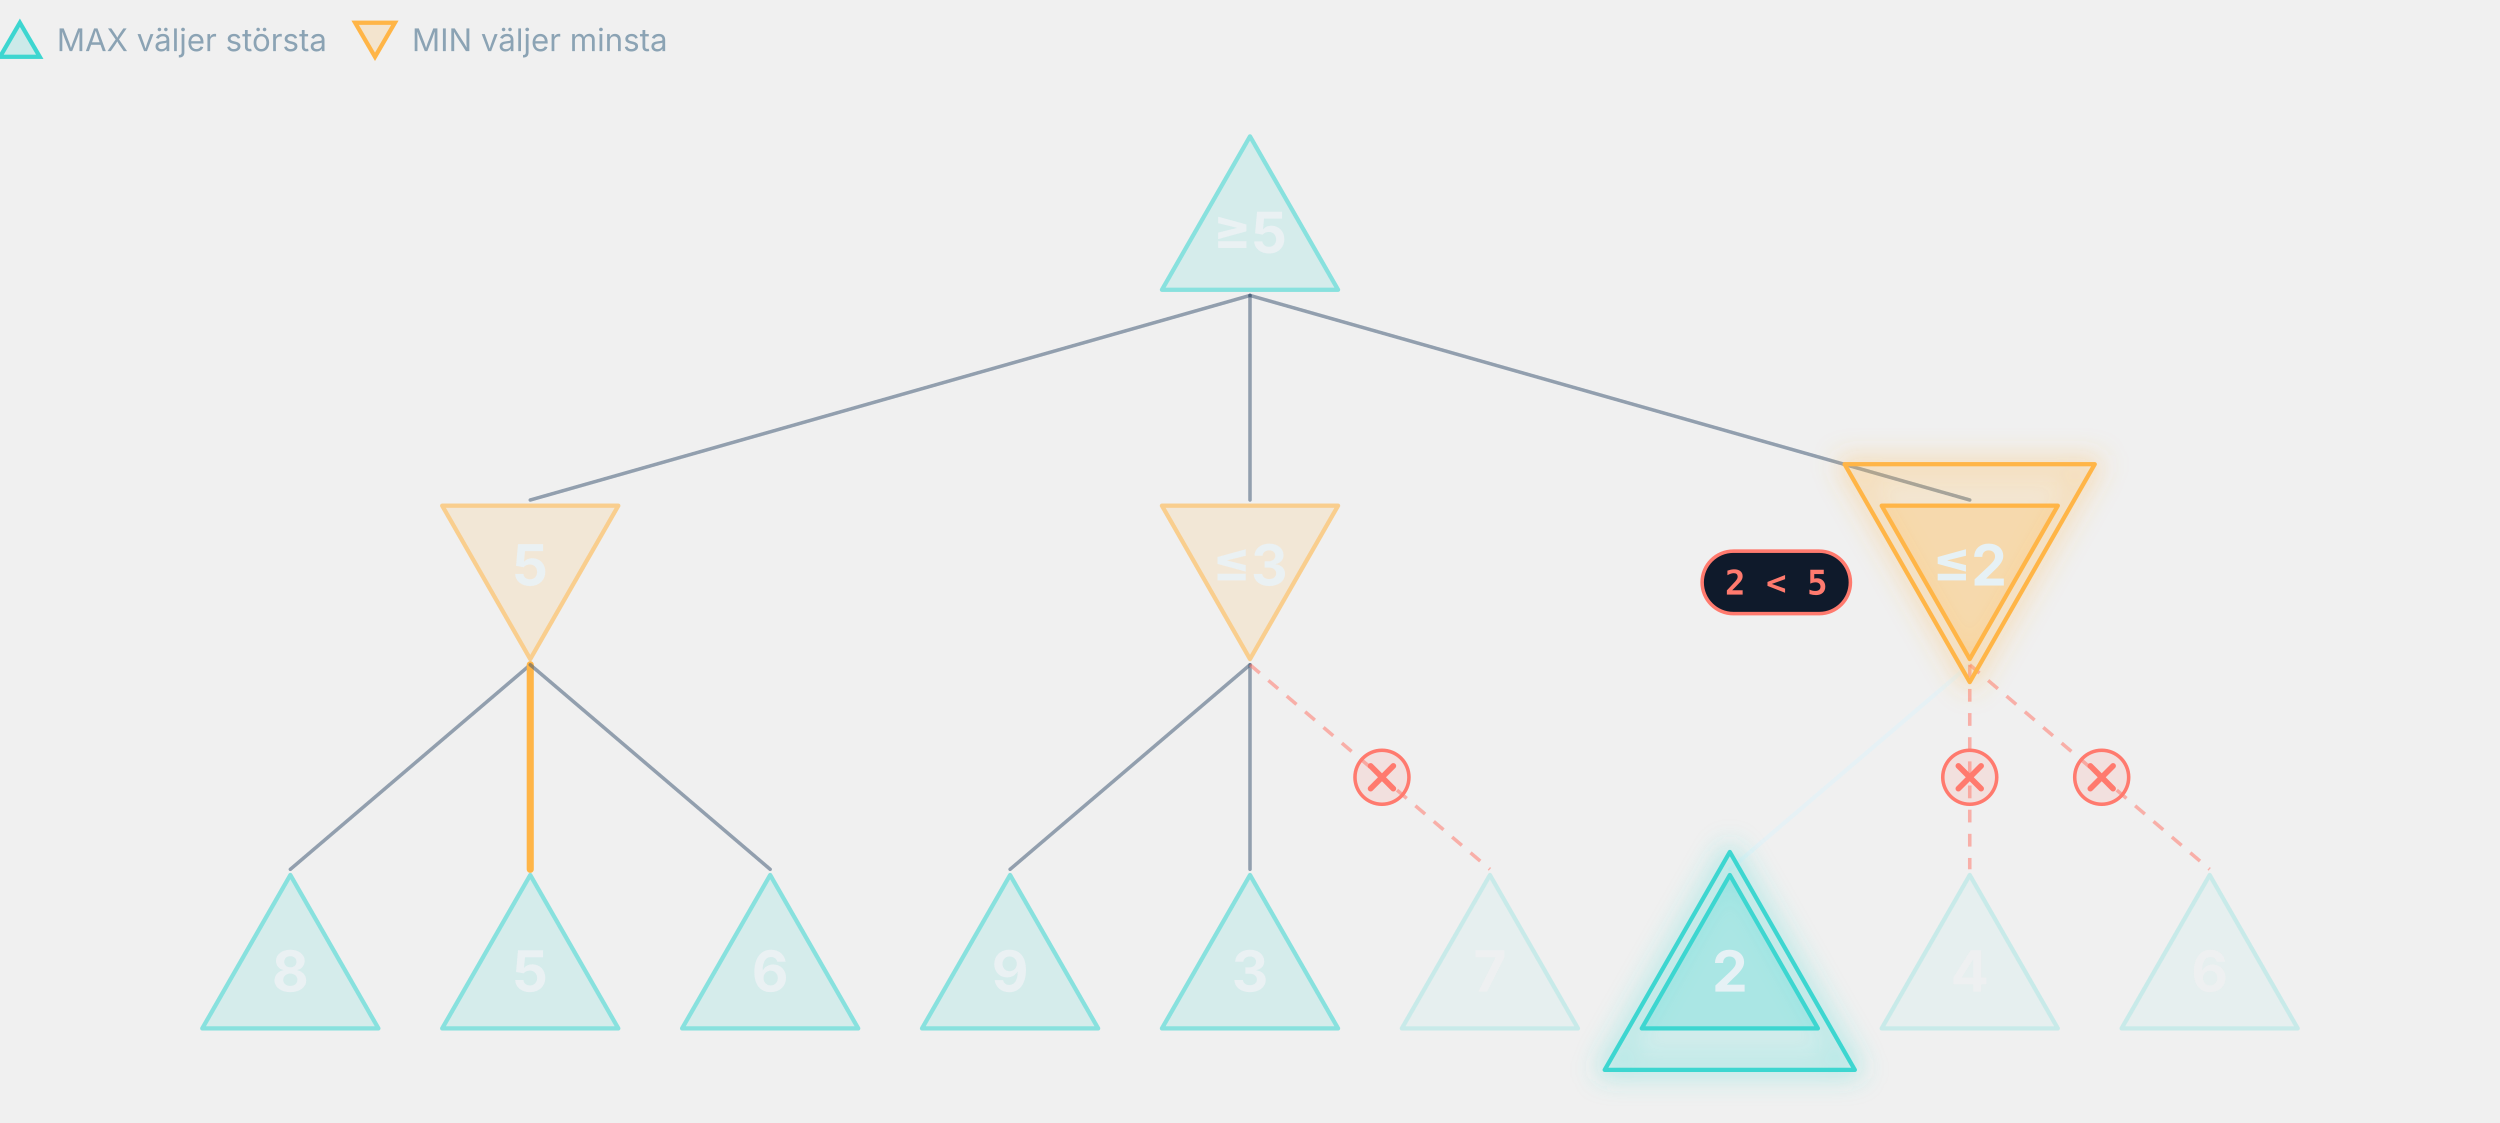
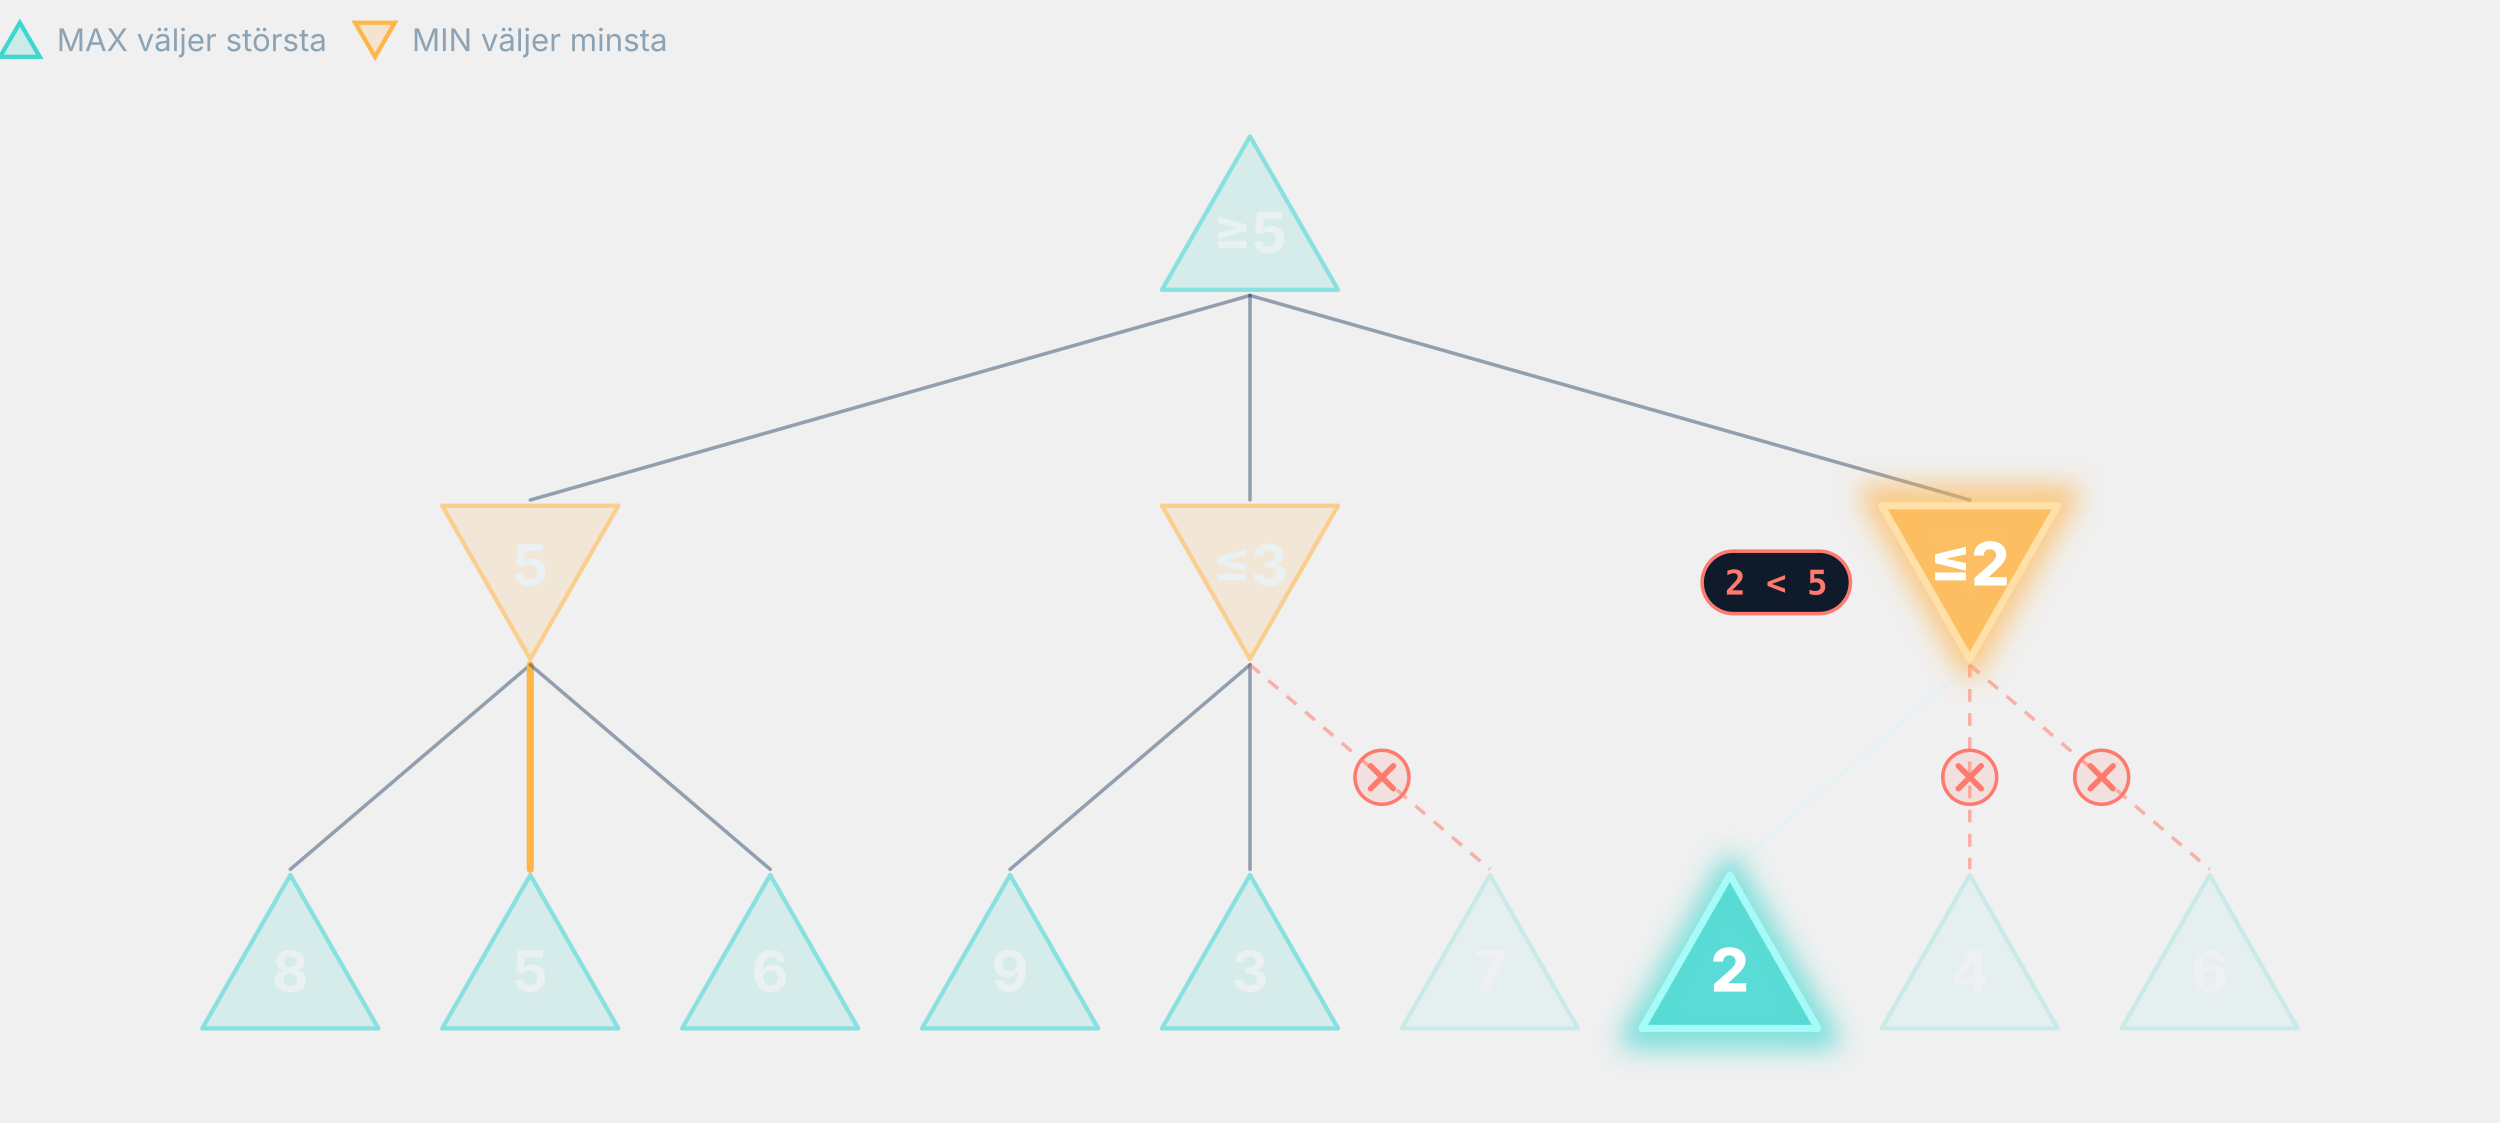
<svg xmlns="http://www.w3.org/2000/svg" viewBox="0 0 1760 790" width="1760" height="790" role="img">
  <defs>
    <filter id="glow" x="-40%" y="-40%" width="180%" height="180%">
      <feGaussianBlur stdDeviation="9" />
    </filter>
    <filter id="soft" x="-20%" y="-20%" width="140%" height="140%">
      <feGaussianBlur stdDeviation="4" />
    </filter>
  </defs>
  <g transform="translate(0,30)">
    <polygon points="14,-14 28,10 0,10" fill="#3DD6D0" fill-opacity=".2" stroke="#3DD6D0" stroke-width="3" />
    <text x="40.0" y="6.0" font-family="'IBM Plex Sans','Segoe UI',Inter,Helvetica,Arial,sans-serif" font-size="22" font-weight="400" fill="#8BA3B4" text-anchor="start">MAX väljer största</text>
    <polygon points="250,-14 278,-14 264,10" fill="#FFB547" fill-opacity=".2" stroke="#FFB547" stroke-width="3" />
    <text x="290.0" y="6.0" font-family="'IBM Plex Sans','Segoe UI',Inter,Helvetica,Arial,sans-serif" font-size="22" font-weight="400" fill="#8BA3B4" text-anchor="start">MIN väljer minsta</text>
  </g>
  <path data-edge="r0:r00" d="M373.3,468.0L204.4,612.0" stroke="#3B5572" stroke-width="2.5" stroke-linecap="round" fill="none" opacity="0.52" />
  <path data-edge="r0:r01" d="M373.3,468.0L373.3,612.0" stroke="#FFB547" stroke-width="5" stroke-linecap="round" fill="none" opacity="1" />
  <path data-edge="r0:r02" d="M373.3,468.0L542.2,612.0" stroke="#3B5572" stroke-width="2.5" stroke-linecap="round" fill="none" opacity="0.52" />
  <path data-edge="r:r0" d="M880.0,208.0L373.3,352.0" stroke="#3B5572" stroke-width="2.5" stroke-linecap="round" fill="none" opacity="0.52" />
  <path data-edge="r1:r10" d="M880.0,468.0L711.1,612.0" stroke="#3B5572" stroke-width="2.5" stroke-linecap="round" fill="none" opacity="0.52" />
  <path data-edge="r1:r11" d="M880.0,468.0L880.0,612.0" stroke="#3B5572" stroke-width="2.5" stroke-linecap="round" fill="none" opacity="0.52" />
  <path data-edge="r1:r12" d="M880.0,468.0L1048.9,612.0" stroke="#FF7A6E" stroke-width="2.5" stroke-dasharray="9 8" opacity="0.55" />
  <g data-cut="r12">
    <circle cx="972.9" cy="547.2" r="19" fill="#FF7A6E" fill-opacity=".14" stroke="#FF7A6E" stroke-width="2.5" />
    <path d="M964.9,539.2L980.9,555.2M980.9,539.2L964.9,555.2" stroke="#FF7A6E" stroke-width="4" stroke-linecap="round" />
  </g>
  <path data-edge="r:r1" d="M880.0,208.0L880.0,352.0" stroke="#3B5572" stroke-width="2.5" stroke-linecap="round" fill="none" opacity="0.52" />
  <path data-edge="r2:r20" d="M1386.7,468.0L1217.8,612.0" stroke="#E6F1F5" stroke-width="3" stroke-linecap="round" fill="none" opacity="1" />
  <path data-edge="r2:r21" d="M1386.7,468.0L1386.7,612.0" stroke="#FF7A6E" stroke-width="2.5" stroke-dasharray="9 8" opacity="0.55" />
  <g data-cut="r21">
    <circle cx="1386.7" cy="547.2" r="19" fill="#FF7A6E" fill-opacity=".14" stroke="#FF7A6E" stroke-width="2.5" />
    <path d="M1378.7,539.2L1394.7,555.2M1394.7,539.2L1378.7,555.2" stroke="#FF7A6E" stroke-width="4" stroke-linecap="round" />
  </g>
  <path data-edge="r2:r22" d="M1386.7,468.0L1555.6,612.0" stroke="#FF7A6E" stroke-width="2.5" stroke-dasharray="9 8" opacity="0.55" />
  <g data-cut="r22">
    <circle cx="1479.6" cy="547.2" r="19" fill="#FF7A6E" fill-opacity=".14" stroke="#FF7A6E" stroke-width="2.5" />
    <path d="M1471.6,539.2L1487.6,555.2M1487.6,539.2L1471.6,555.2" stroke="#FF7A6E" stroke-width="4" stroke-linecap="round" />
  </g>
  <path data-edge="r:r2" d="M880.0,208.0L1386.7,352.0" stroke="#3B5572" stroke-width="2.5" stroke-linecap="round" fill="none" opacity="0.52" />
-   <polygon points="1298.6,326.8 1474.7,326.8 1386.7,480.2" fill="#FFB547" fill-opacity=".14" stroke="#FFB547" stroke-width="12" stroke-opacity=".28" stroke-linejoin="round" filter="url(#glow)" />
-   <polygon data-focus-node="r2" points="1298.6,326.8 1474.7,326.8 1386.7,480.2" fill="#FFB547" fill-opacity=".05" stroke="#FFB547" stroke-width="3" stroke-linejoin="round" />
-   <polygon points="1217.8,599.8 1305.8,753.2 1129.7,753.2" fill="#3DD6D0" fill-opacity=".14" stroke="#3DD6D0" stroke-width="12" stroke-opacity=".28" stroke-linejoin="round" filter="url(#glow)" />
-   <polygon data-focus-node="r20" points="1217.8,599.8 1305.8,753.2 1129.7,753.2" fill="#3DD6D0" fill-opacity=".05" stroke="#3DD6D0" stroke-width="3" stroke-linejoin="round" />
+   <polygon data-focus-node="r20" points="1217.8,607.4 1289.7,732.6 1145.9,732.6" fill="#3DD6D0" fill-opacity=".55" stroke="#3DD6D0" stroke-width="14" stroke-opacity=".5" stroke-linejoin="round" filter="url(#glow)" />
+   <polygon data-focus-node="r2" points="1314.7,347.4 1458.6,347.4 1386.7,472.6" fill="#FFB547" fill-opacity=".55" stroke="#FFB547" stroke-width="14" stroke-opacity=".5" stroke-linejoin="round" filter="url(#glow)" />
  <g data-node="r00" opacity="0.58">
    <polygon points="204.4,616.0 266.4,724.0 142.4,724.0" fill="#3DD6D0" fill-opacity="0.26" stroke="#3DD6D0" stroke-width="3" stroke-linejoin="round" />
    <text x="204.4" y="698.1" font-family="'IBM Plex Sans','Segoe UI',Inter,Helvetica,Arial,sans-serif" font-size="40.0" font-weight="700" fill="#E6F1F5" text-anchor="middle">8</text>
  </g>
  <g data-node="r01" opacity="0.58">
    <polygon points="373.3,616.0 435.3,724.0 311.3,724.0" fill="#3DD6D0" fill-opacity="0.26" stroke="#3DD6D0" stroke-width="3" stroke-linejoin="round" />
    <text x="373.3" y="698.1" font-family="'IBM Plex Sans','Segoe UI',Inter,Helvetica,Arial,sans-serif" font-size="40.0" font-weight="700" fill="#E6F1F5" text-anchor="middle">5</text>
  </g>
  <g data-node="r02" opacity="0.58">
    <polygon points="542.2,616.0 604.2,724.0 480.2,724.0" fill="#3DD6D0" fill-opacity="0.26" stroke="#3DD6D0" stroke-width="3" stroke-linejoin="round" />
    <text x="542.2" y="698.1" font-family="'IBM Plex Sans','Segoe UI',Inter,Helvetica,Arial,sans-serif" font-size="40.0" font-weight="700" fill="#E6F1F5" text-anchor="middle">6</text>
  </g>
  <g data-node="r0" opacity="0.58">
    <polygon points="311.3,356.0 435.3,356.0 373.3,464.0" fill="#FFB547" fill-opacity="0.26" stroke="#FFB547" stroke-width="3" stroke-linejoin="round" />
    <text x="373.3" y="412.2" font-family="'IBM Plex Sans','Segoe UI',Inter,Helvetica,Arial,sans-serif" font-size="40.0" font-weight="700" fill="#E6F1F5" text-anchor="middle">5</text>
  </g>
  <g data-node="r10" opacity="0.58">
    <polygon points="711.1,616.0 773.1,724.0 649.1,724.0" fill="#3DD6D0" fill-opacity="0.26" stroke="#3DD6D0" stroke-width="3" stroke-linejoin="round" />
    <text x="711.1" y="698.1" font-family="'IBM Plex Sans','Segoe UI',Inter,Helvetica,Arial,sans-serif" font-size="40.0" font-weight="700" fill="#E6F1F5" text-anchor="middle">9</text>
  </g>
  <g data-node="r11" opacity="0.58">
    <polygon points="880.0,616.0 942.0,724.0 818.0,724.0" fill="#3DD6D0" fill-opacity="0.26" stroke="#3DD6D0" stroke-width="3" stroke-linejoin="round" />
    <text x="880.0" y="698.1" font-family="'IBM Plex Sans','Segoe UI',Inter,Helvetica,Arial,sans-serif" font-size="40.0" font-weight="700" fill="#E6F1F5" text-anchor="middle">3</text>
  </g>
  <g data-node="r12" opacity="0.22">
    <polygon points="1048.9,616.0 1110.9,724.0 986.9,724.0" fill="#3DD6D0" fill-opacity="0.26" stroke="#3DD6D0" stroke-width="3" stroke-linejoin="round" />
    <text x="1048.9" y="698.1" font-family="'IBM Plex Sans','Segoe UI',Inter,Helvetica,Arial,sans-serif" font-size="40.0" font-weight="700" fill="#E6F1F5" text-anchor="middle">7</text>
  </g>
  <g data-node="r1" opacity="0.58">
    <polygon points="818.0,356.0 942.0,356.0 880.0,464.0" fill="#FFB547" fill-opacity="0.26" stroke="#FFB547" stroke-width="3" stroke-linejoin="round" />
    <text x="880.0" y="412.2" font-family="'IBM Plex Sans','Segoe UI',Inter,Helvetica,Arial,sans-serif" font-size="40.0" font-weight="700" fill="#E6F1F5" text-anchor="middle">≤3</text>
  </g>
  <g data-node="r20" opacity="1">
-     <polygon points="1217.8,616.0 1279.8,724.0 1155.8,724.0" fill="#3DD6D0" fill-opacity="0.26" stroke="#3DD6D0" stroke-width="3" stroke-linejoin="round" />
-     <text x="1217.8" y="698.1" font-family="'IBM Plex Sans','Segoe UI',Inter,Helvetica,Arial,sans-serif" font-size="40.0" font-weight="700" fill="#E6F1F5" text-anchor="middle">2</text>
+     <polygon points="1217.8,616.0 1279.8,724.0 1155.8,724.0" fill="#3DD6D0" fill-opacity=".62" stroke="#A6FBF6" stroke-width="5" stroke-linejoin="round" />
+     <text x="1217.8" y="698.1" font-family="'IBM Plex Sans','Segoe UI',Inter,Helvetica,Arial,sans-serif" font-size="42.4" font-weight="800" fill="#FFFFFF" text-anchor="middle">2</text>
  </g>
  <g data-node="r21" opacity="0.22">
    <polygon points="1386.7,616.0 1448.7,724.0 1324.7,724.0" fill="#3DD6D0" fill-opacity="0.26" stroke="#3DD6D0" stroke-width="3" stroke-linejoin="round" />
    <text x="1386.7" y="698.1" font-family="'IBM Plex Sans','Segoe UI',Inter,Helvetica,Arial,sans-serif" font-size="40.0" font-weight="700" fill="#E6F1F5" text-anchor="middle">4</text>
  </g>
  <g data-node="r22" opacity="0.22">
    <polygon points="1555.6,616.0 1617.6,724.0 1493.6,724.0" fill="#3DD6D0" fill-opacity="0.26" stroke="#3DD6D0" stroke-width="3" stroke-linejoin="round" />
    <text x="1555.6" y="698.1" font-family="'IBM Plex Sans','Segoe UI',Inter,Helvetica,Arial,sans-serif" font-size="40.0" font-weight="700" fill="#E6F1F5" text-anchor="middle">6</text>
  </g>
  <g data-node="r2" opacity="1">
-     <polygon points="1324.7,356.0 1448.7,356.0 1386.7,464.0" fill="#FFB547" fill-opacity="0.26" stroke="#FFB547" stroke-width="3" stroke-linejoin="round" />
-     <text x="1386.7" y="412.2" font-family="'IBM Plex Sans','Segoe UI',Inter,Helvetica,Arial,sans-serif" font-size="40.0" font-weight="700" fill="#E6F1F5" text-anchor="middle">≤2</text>
+     <polygon points="1324.7,356.0 1448.7,356.0 1386.7,464.0" fill="#FFB547" fill-opacity=".62" stroke="#FFE0A8" stroke-width="5" stroke-linejoin="round" />
+     <text x="1386.7" y="412.2" font-family="'IBM Plex Sans','Segoe UI',Inter,Helvetica,Arial,sans-serif" font-size="42.4" font-weight="800" fill="#FFFFFF" text-anchor="middle">≤2</text>
  </g>
  <g data-node="r" opacity="0.58">
    <polygon points="880.0,96.0 942.0,204.0 818.0,204.0" fill="#3DD6D0" fill-opacity="0.26" stroke="#3DD6D0" stroke-width="3" stroke-linejoin="round" />
    <text x="880.0" y="178.1" font-family="'IBM Plex Sans','Segoe UI',Inter,Helvetica,Arial,sans-serif" font-size="40.0" font-weight="700" fill="#E6F1F5" text-anchor="middle">≥5</text>
  </g>
  <rect x="1198.3" y="388.0" width="104.4" height="44.0" rx="22.0" fill="#0F1A2B" stroke="#FF7A6E" stroke-width="2.5" />
  <text x="1250.5" y="418.6" font-family="'IBM Plex Mono','SFMono-Regular',Menlo,Consolas,monospace" font-size="24" font-weight="600" fill="#FF7A6E" text-anchor="middle">2 &lt; 5</text>
</svg>
